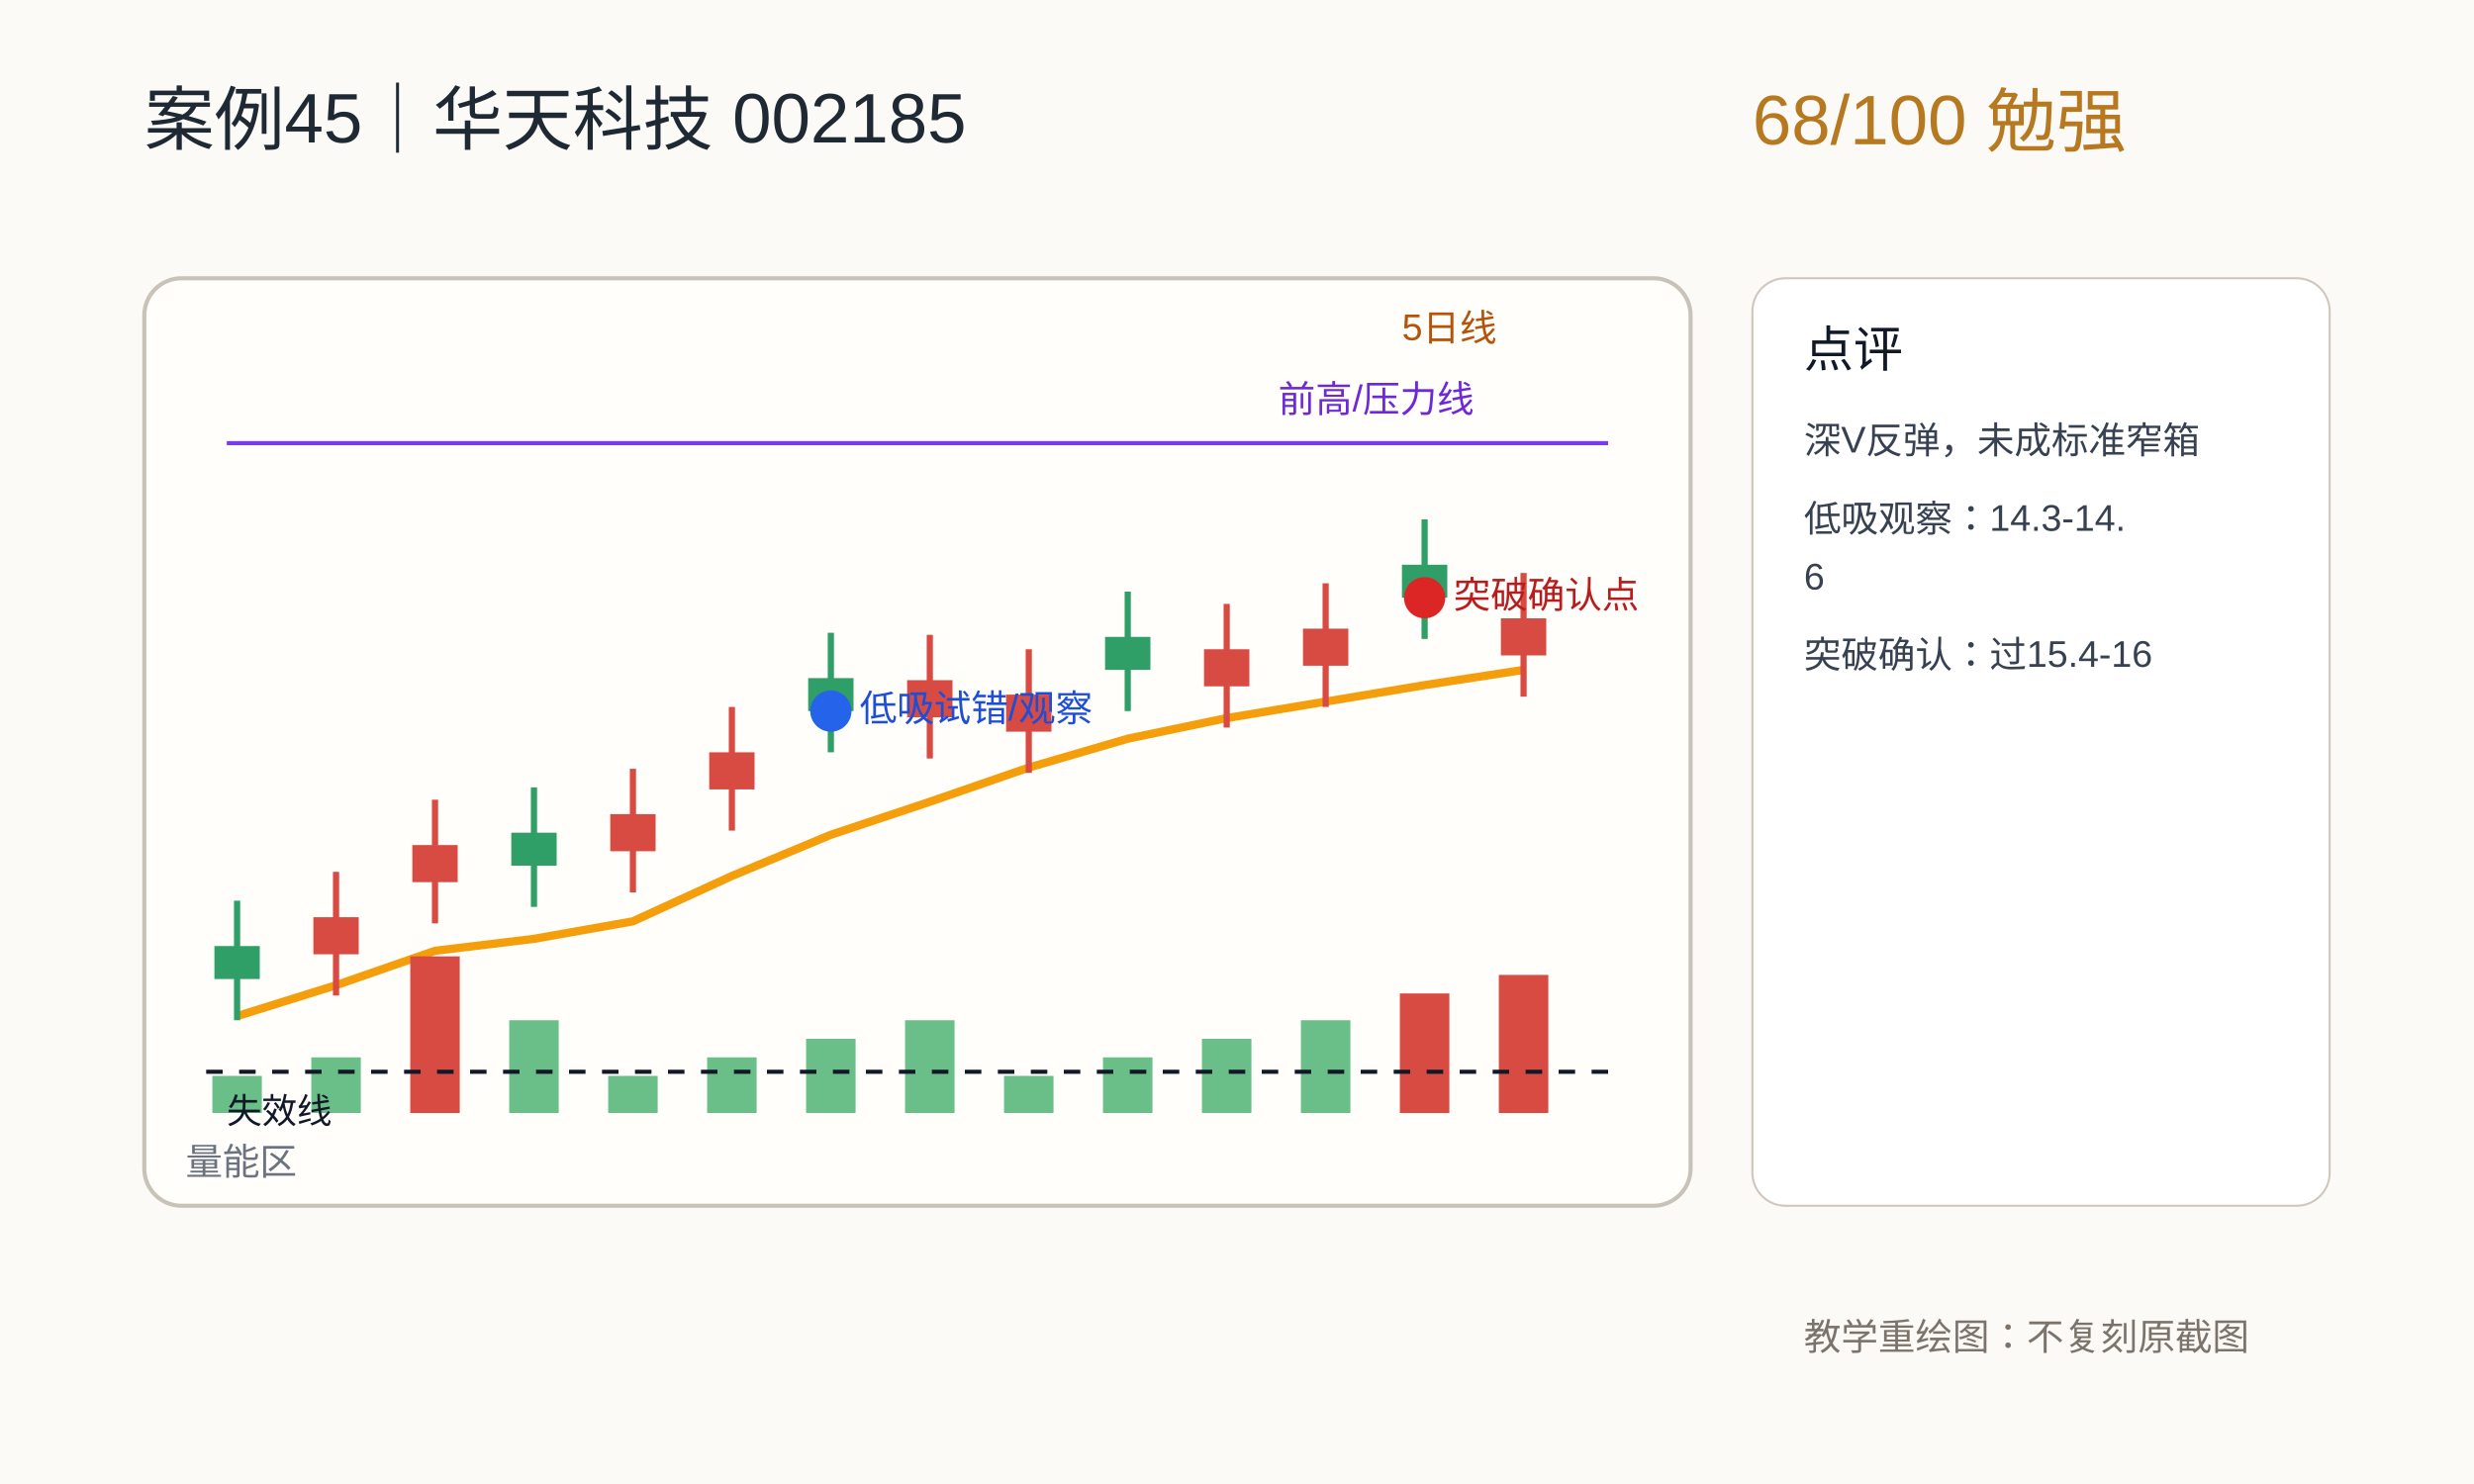
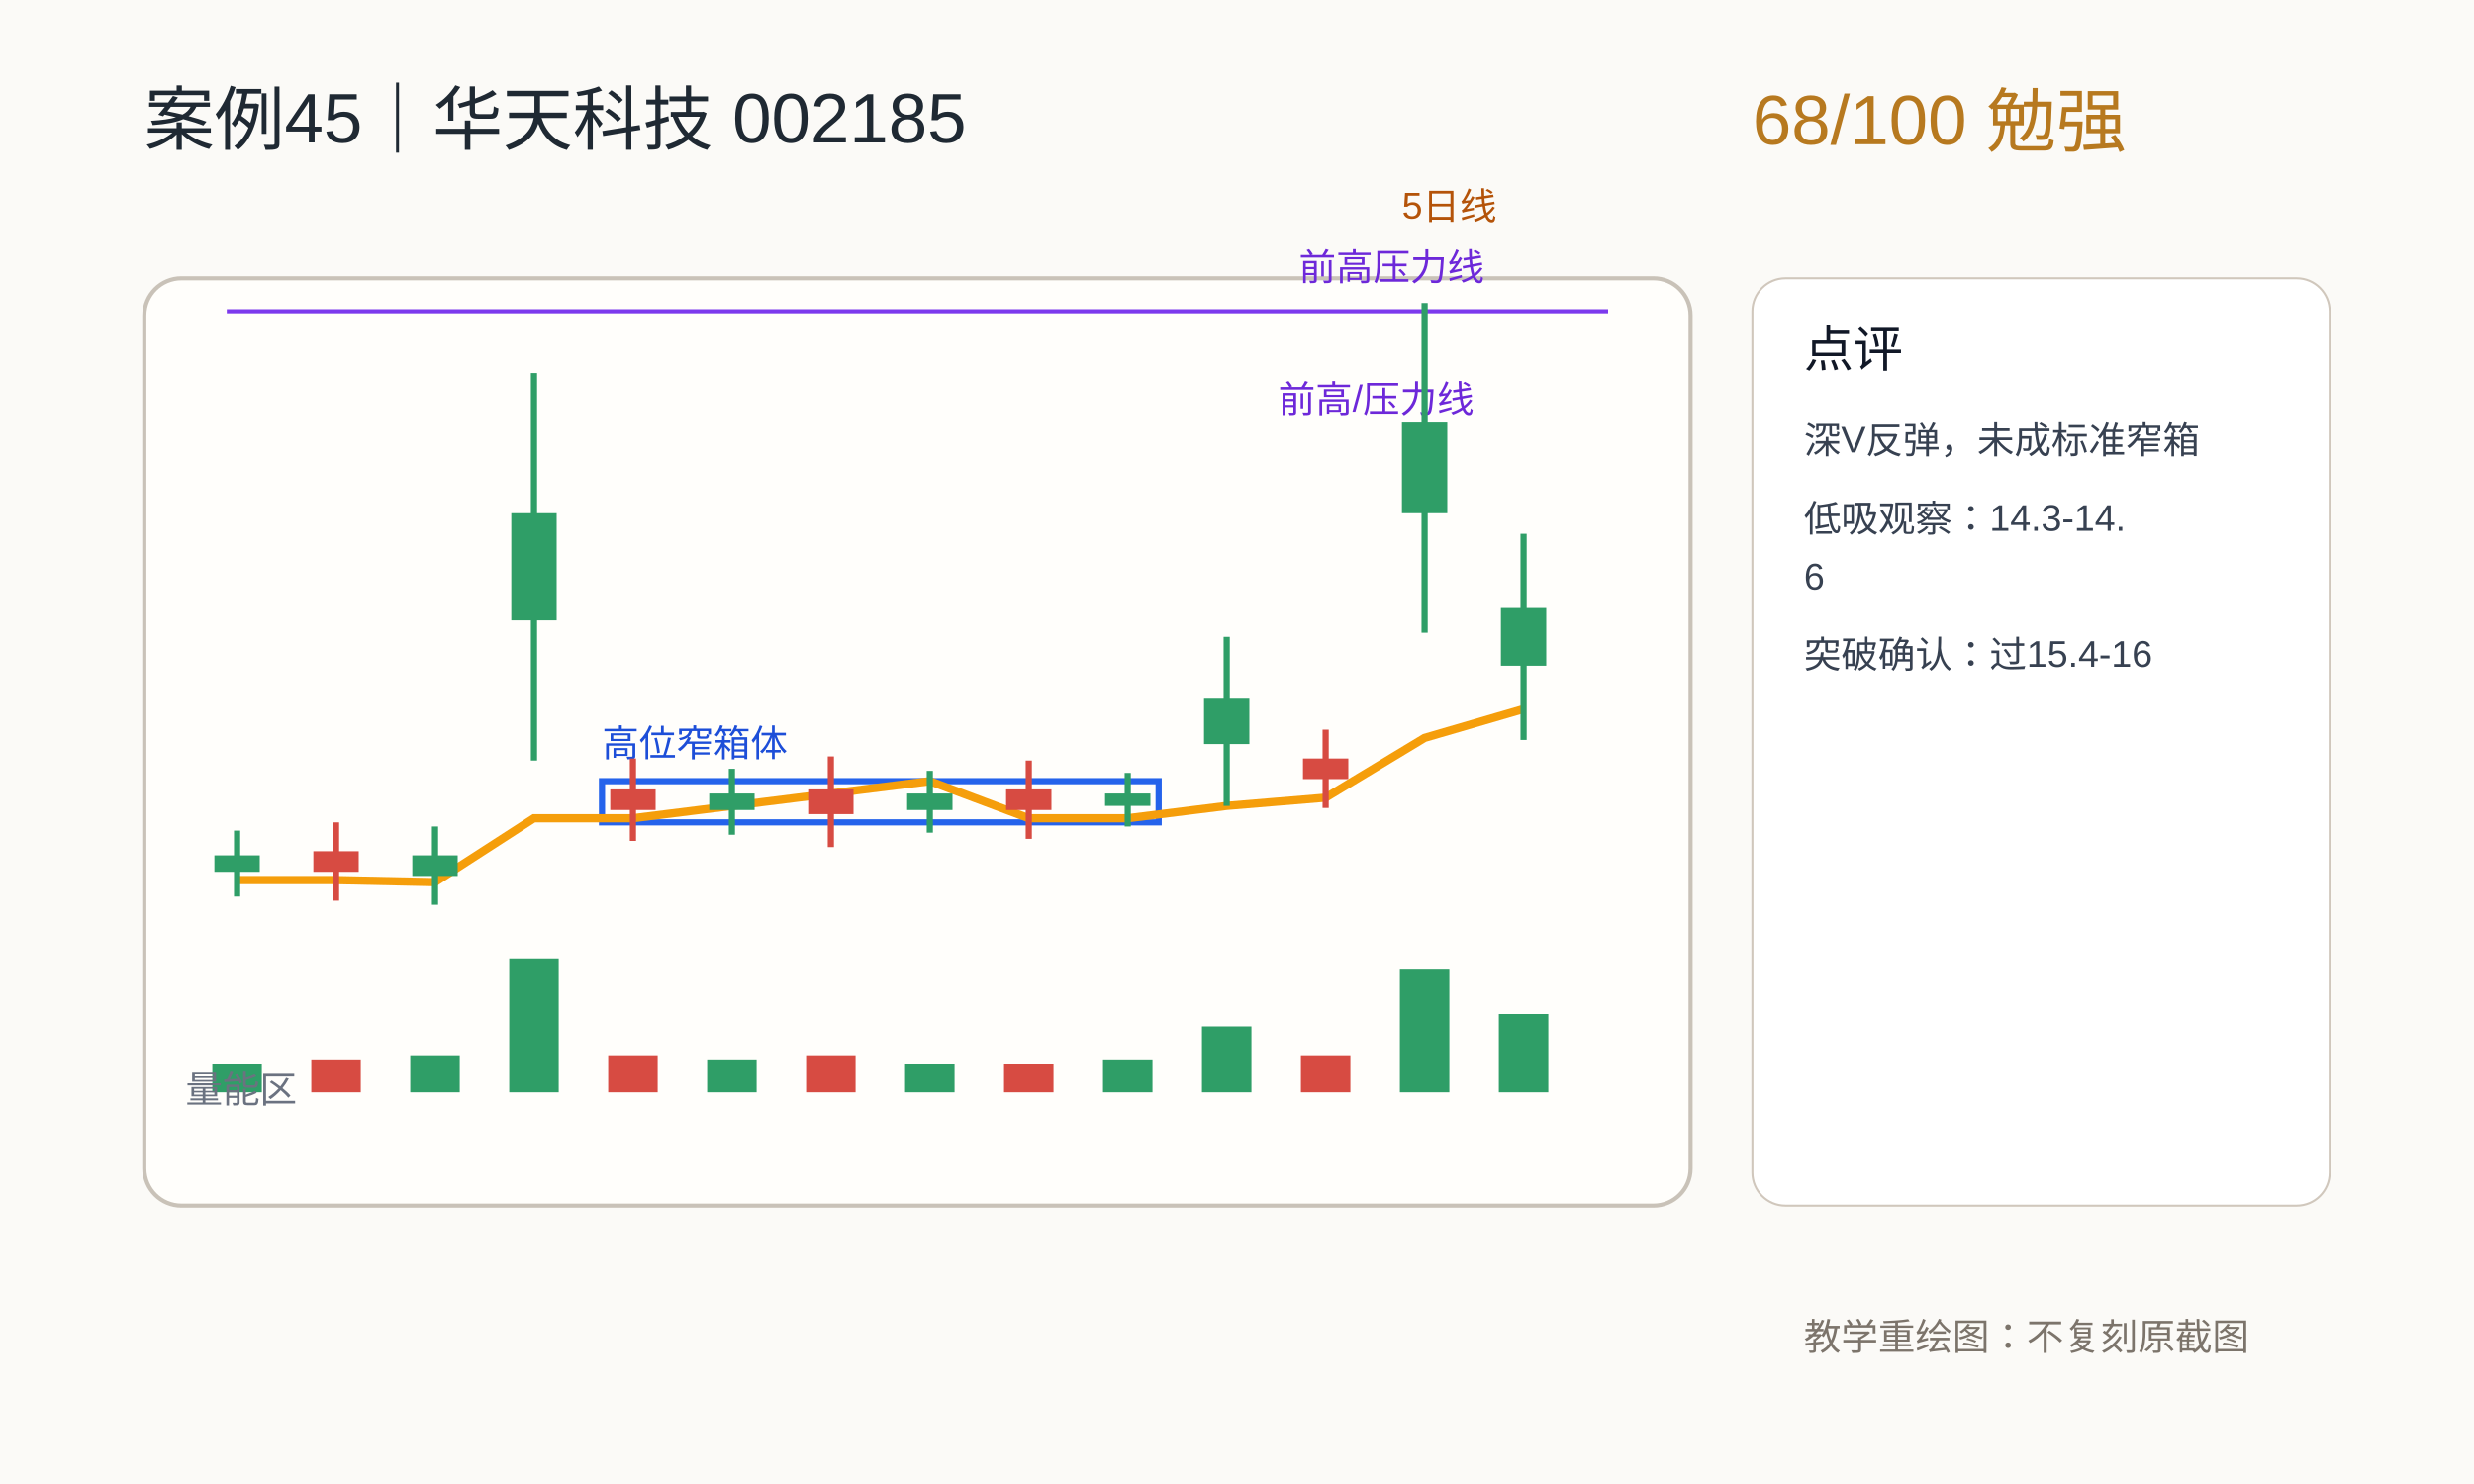
<svg xmlns="http://www.w3.org/2000/svg" width="1200" height="720" viewBox="0 0 1200 720">
  <rect width="1200" height="720" fill="#fbfaf7" />
  <rect x="70" y="135" width="750" height="450" rx="18" fill="#fffefb" stroke="#c9c2b8" stroke-width="2" />
  <text x="70" y="70" font-size="34" font-family="PingFang SC, Arial" fill="#1f2933">案例45｜华天科技 002185</text>
  <text x="850" y="70" font-size="34" font-family="PingFang SC, Arial" fill="#b7791f">68/100  勉强</text>
-   <line x1="110" y1="215" x2="780" y2="215" stroke="#7c3aed" stroke-width="2" />
  <text x="620" y="200" font-size="18" font-family="PingFang SC, Arial" fill="#6d28d9">前高/压力线</text>
-   <polyline points="115,493.0 163,478.0 211,461.3 259,455.5 307,447.0 355,425.0 403,405.0 451,389.0 499,372.4 547,358.4 595,348.4 643,340.4 691,332.4 739,325.0" fill="none" stroke="#f59e0b" stroke-width="4" />
-   <text x="680" y="165" font-size="18" font-family="PingFang SC, Arial" fill="#b45309">5日线</text>
-   <line x1="115" y1="437" x2="115" y2="495" stroke="#2f9e67" stroke-width="3" />
-   <rect x="104" y="459" width="22" height="16" fill="#2f9e67" />
-   <rect x="103" y="522" width="24" height="18" fill="#6abf88" />
-   <line x1="163" y1="423" x2="163" y2="483" stroke="#d74b42" stroke-width="3" />
-   <rect x="152" y="445" width="22" height="18" fill="#d74b42" />
-   <rect x="151" y="513" width="24" height="27" fill="#6abf88" />
-   <line x1="211" y1="388" x2="211" y2="448" stroke="#d74b42" stroke-width="3" />
-   <rect x="200" y="410" width="22" height="18" fill="#d74b42" />
-   <rect x="199" y="464" width="24" height="76" fill="#d74b42" />
-   <line x1="259" y1="382" x2="259" y2="440" stroke="#2f9e67" stroke-width="3" />
-   <rect x="248" y="404" width="22" height="16" fill="#2f9e67" />
-   <rect x="247" y="495" width="24" height="45" fill="#6abf88" />
-   <line x1="307" y1="373" x2="307" y2="433" stroke="#d74b42" stroke-width="3" />
-   <rect x="296" y="395" width="22" height="18" fill="#d74b42" />
-   <rect x="295" y="522" width="24" height="18" fill="#6abf88" />
-   <line x1="355" y1="343" x2="355" y2="403" stroke="#d74b42" stroke-width="3" />
-   <rect x="344" y="365" width="22" height="18" fill="#d74b42" />
-   <rect x="343" y="513" width="24" height="27" fill="#6abf88" />
-   <line x1="403" y1="307" x2="403" y2="365" stroke="#2f9e67" stroke-width="3" />
-   <rect x="392" y="329" width="22" height="16" fill="#2f9e67" />
-   <rect x="391" y="504" width="24" height="36" fill="#6abf88" />
-   <line x1="451" y1="308" x2="451" y2="368" stroke="#d74b42" stroke-width="3" />
-   <rect x="440" y="330" width="22" height="18" fill="#d74b42" />
-   <rect x="439" y="495" width="24" height="45" fill="#6abf88" />
-   <line x1="499" y1="315" x2="499" y2="375" stroke="#d74b42" stroke-width="3" />
-   <rect x="488" y="337" width="22" height="18" fill="#d74b42" />
-   <rect x="487" y="522" width="24" height="18" fill="#6abf88" />
-   <line x1="547" y1="287" x2="547" y2="345" stroke="#2f9e67" stroke-width="3" />
-   <rect x="536" y="309" width="22" height="16" fill="#2f9e67" />
-   <rect x="535" y="513" width="24" height="27" fill="#6abf88" />
-   <line x1="595" y1="293" x2="595" y2="353" stroke="#d74b42" stroke-width="3" />
-   <rect x="584" y="315" width="22" height="18" fill="#d74b42" />
-   <rect x="583" y="504" width="24" height="36" fill="#6abf88" />
-   <line x1="643" y1="283" x2="643" y2="343" stroke="#d74b42" stroke-width="3" />
-   <rect x="632" y="305" width="22" height="18" fill="#d74b42" />
-   <rect x="631" y="495" width="24" height="45" fill="#6abf88" />
-   <line x1="691" y1="252" x2="691" y2="310" stroke="#2f9e67" stroke-width="3" />
-   <rect x="680" y="274" width="22" height="16" fill="#2f9e67" />
-   <rect x="679" y="482" width="24" height="58" fill="#d74b42" />
-   <line x1="739" y1="278" x2="739" y2="338" stroke="#d74b42" stroke-width="3" />
-   <rect x="728" y="300" width="22" height="18" fill="#d74b42" />
-   <rect x="727" y="473" width="24" height="67" fill="#d74b42" />
-   <circle cx="403" cy="345" r="10" fill="#2563eb" />
-   <text x="417" y="350" font-size="18" font-family="PingFang SC, Arial" fill="#1d4ed8">低吸试错/观察</text>
-   <circle cx="691" cy="290" r="10" fill="#dc2626" />
-   <text x="705" y="295" font-size="18" font-family="PingFang SC, Arial" fill="#b91c1c">突破确认点</text>
-   <line x1="100" y1="520" x2="780" y2="520" stroke="#111827" stroke-dasharray="8 8" stroke-width="2" />
-   <text x="110" y="545" font-size="17" font-family="PingFang SC, Arial" fill="#111827">失效线</text>
-   <text x="90" y="570" font-size="18" font-family="PingFang SC, Arial" fill="#6b7280">量能区</text>
+   <line x1="110" y1="151" x2="780" y2="151" stroke="#7c3aed" stroke-width="2" />
+   <text x="630" y="136" font-size="18" font-family="PingFang SC, Arial" fill="#6d28d9">前高压力线</text>
+   <rect x="292" y="379" width="270" height="20" fill="none" stroke="#2563eb" stroke-width="3" />
+   <text x="292" y="367" font-size="18" font-family="PingFang SC, Arial" fill="#1d4ed8">高位窄箱体</text>
+   <polyline points="115,427 163,427 211,428 259,397 307,397 355,391 403,385 451,379 499,397 547,397 595,391 643,387 691,358 739,344" fill="none" stroke="#f59e0b" stroke-width="4" />
+   <text x="680" y="106" font-size="18" font-family="PingFang SC, Arial" fill="#b45309">5日线</text>
+   <line x1="115" y1="403" x2="115" y2="435" stroke="#2f9e67" stroke-width="3" />
+   <rect x="104" y="415" width="22" height="8" fill="#2f9e67" />
+   <line x1="163" y1="399" x2="163" y2="437" stroke="#d74b42" stroke-width="3" />
+   <rect x="152" y="413" width="22" height="10" fill="#d74b42" />
+   <line x1="211" y1="401" x2="211" y2="439" stroke="#2f9e67" stroke-width="3" />
+   <rect x="200" y="415" width="22" height="10" fill="#2f9e67" />
+   <line x1="259" y1="181" x2="259" y2="369" stroke="#2f9e67" stroke-width="3" />
+   <rect x="248" y="249" width="22" height="52" fill="#2f9e67" />
+   <line x1="307" y1="368" x2="307" y2="408" stroke="#d74b42" stroke-width="3" />
+   <rect x="296" y="383" width="22" height="10" fill="#d74b42" />
+   <line x1="355" y1="373" x2="355" y2="405" stroke="#2f9e67" stroke-width="3" />
+   <rect x="344" y="385" width="22" height="8" fill="#2f9e67" />
+   <line x1="403" y1="367" x2="403" y2="411" stroke="#d74b42" stroke-width="3" />
+   <rect x="392" y="383" width="22" height="12" fill="#d74b42" />
+   <line x1="451" y1="374" x2="451" y2="404" stroke="#2f9e67" stroke-width="3" />
+   <rect x="440" y="385" width="22" height="8" fill="#2f9e67" />
+   <line x1="499" y1="369" x2="499" y2="407" stroke="#d74b42" stroke-width="3" />
+   <rect x="488" y="383" width="22" height="10" fill="#d74b42" />
+   <line x1="547" y1="375" x2="547" y2="401" stroke="#2f9e67" stroke-width="3" />
+   <rect x="536" y="385" width="22" height="6" fill="#2f9e67" />
+   <line x1="595" y1="309" x2="595" y2="391" stroke="#2f9e67" stroke-width="3" />
+   <rect x="584" y="339" width="22" height="22" fill="#2f9e67" />
+   <line x1="643" y1="354" x2="643" y2="392" stroke="#d74b42" stroke-width="3" />
+   <rect x="632" y="368" width="22" height="10" fill="#d74b42" />
+   <line x1="691" y1="147" x2="691" y2="307" stroke="#2f9e67" stroke-width="3" />
+   <rect x="680" y="205" width="22" height="44" fill="#2f9e67" />
+   <line x1="739" y1="259" x2="739" y2="359" stroke="#2f9e67" stroke-width="3" />
+   <rect x="728" y="295" width="22" height="28" fill="#2f9e67" />
+   <rect x="103" y="516" width="24" height="14" fill="#2f9e67" />
+   <rect x="151" y="514" width="24" height="16" fill="#d74b42" />
+   <rect x="199" y="512" width="24" height="18" fill="#2f9e67" />
+   <rect x="247" y="465" width="24" height="65" fill="#2f9e67" />
+   <rect x="295" y="512" width="24" height="18" fill="#d74b42" />
+   <rect x="343" y="514" width="24" height="16" fill="#2f9e67" />
+   <rect x="391" y="512" width="24" height="18" fill="#d74b42" />
+   <rect x="439" y="516" width="24" height="14" fill="#2f9e67" />
+   <rect x="487" y="516" width="24" height="14" fill="#d74b42" />
+   <rect x="535" y="514" width="24" height="16" fill="#2f9e67" />
+   <rect x="583" y="498" width="24" height="32" fill="#2f9e67" />
+   <rect x="631" y="512" width="24" height="18" fill="#d74b42" />
+   <rect x="679" y="470" width="24" height="60" fill="#2f9e67" />
+   <rect x="727" y="492" width="24" height="38" fill="#2f9e67" />
+   <text x="90" y="535" font-size="18" font-family="PingFang SC, Arial" fill="#6b7280">量能区</text>
  <rect x="850" y="135" width="280" height="450" rx="16" fill="#ffffff" stroke="#d0c7bc" />
  <text x="875" y="178" font-size="24" font-family="PingFang SC, Arial" fill="#111827">点评</text>
  <text x="875" y="220" font-size="18" font-family="PingFang SC, Arial" fill="#374151">深V反弹，未成标准窄箱</text>
  <text x="875" y="258" font-size="18" font-family="PingFang SC, Arial" fill="#374151">低吸观察：14.3-14.</text>
  <text x="875" y="286" font-size="18" font-family="PingFang SC, Arial" fill="#374151">6</text>
  <text x="875" y="324" font-size="18" font-family="PingFang SC, Arial" fill="#374151">突破确认：过15.4-16</text>
  <text x="875" y="655" font-size="18" font-family="PingFang SC, Arial" fill="#7c746b">教学重绘图：不复刻原截图</text>
</svg>
